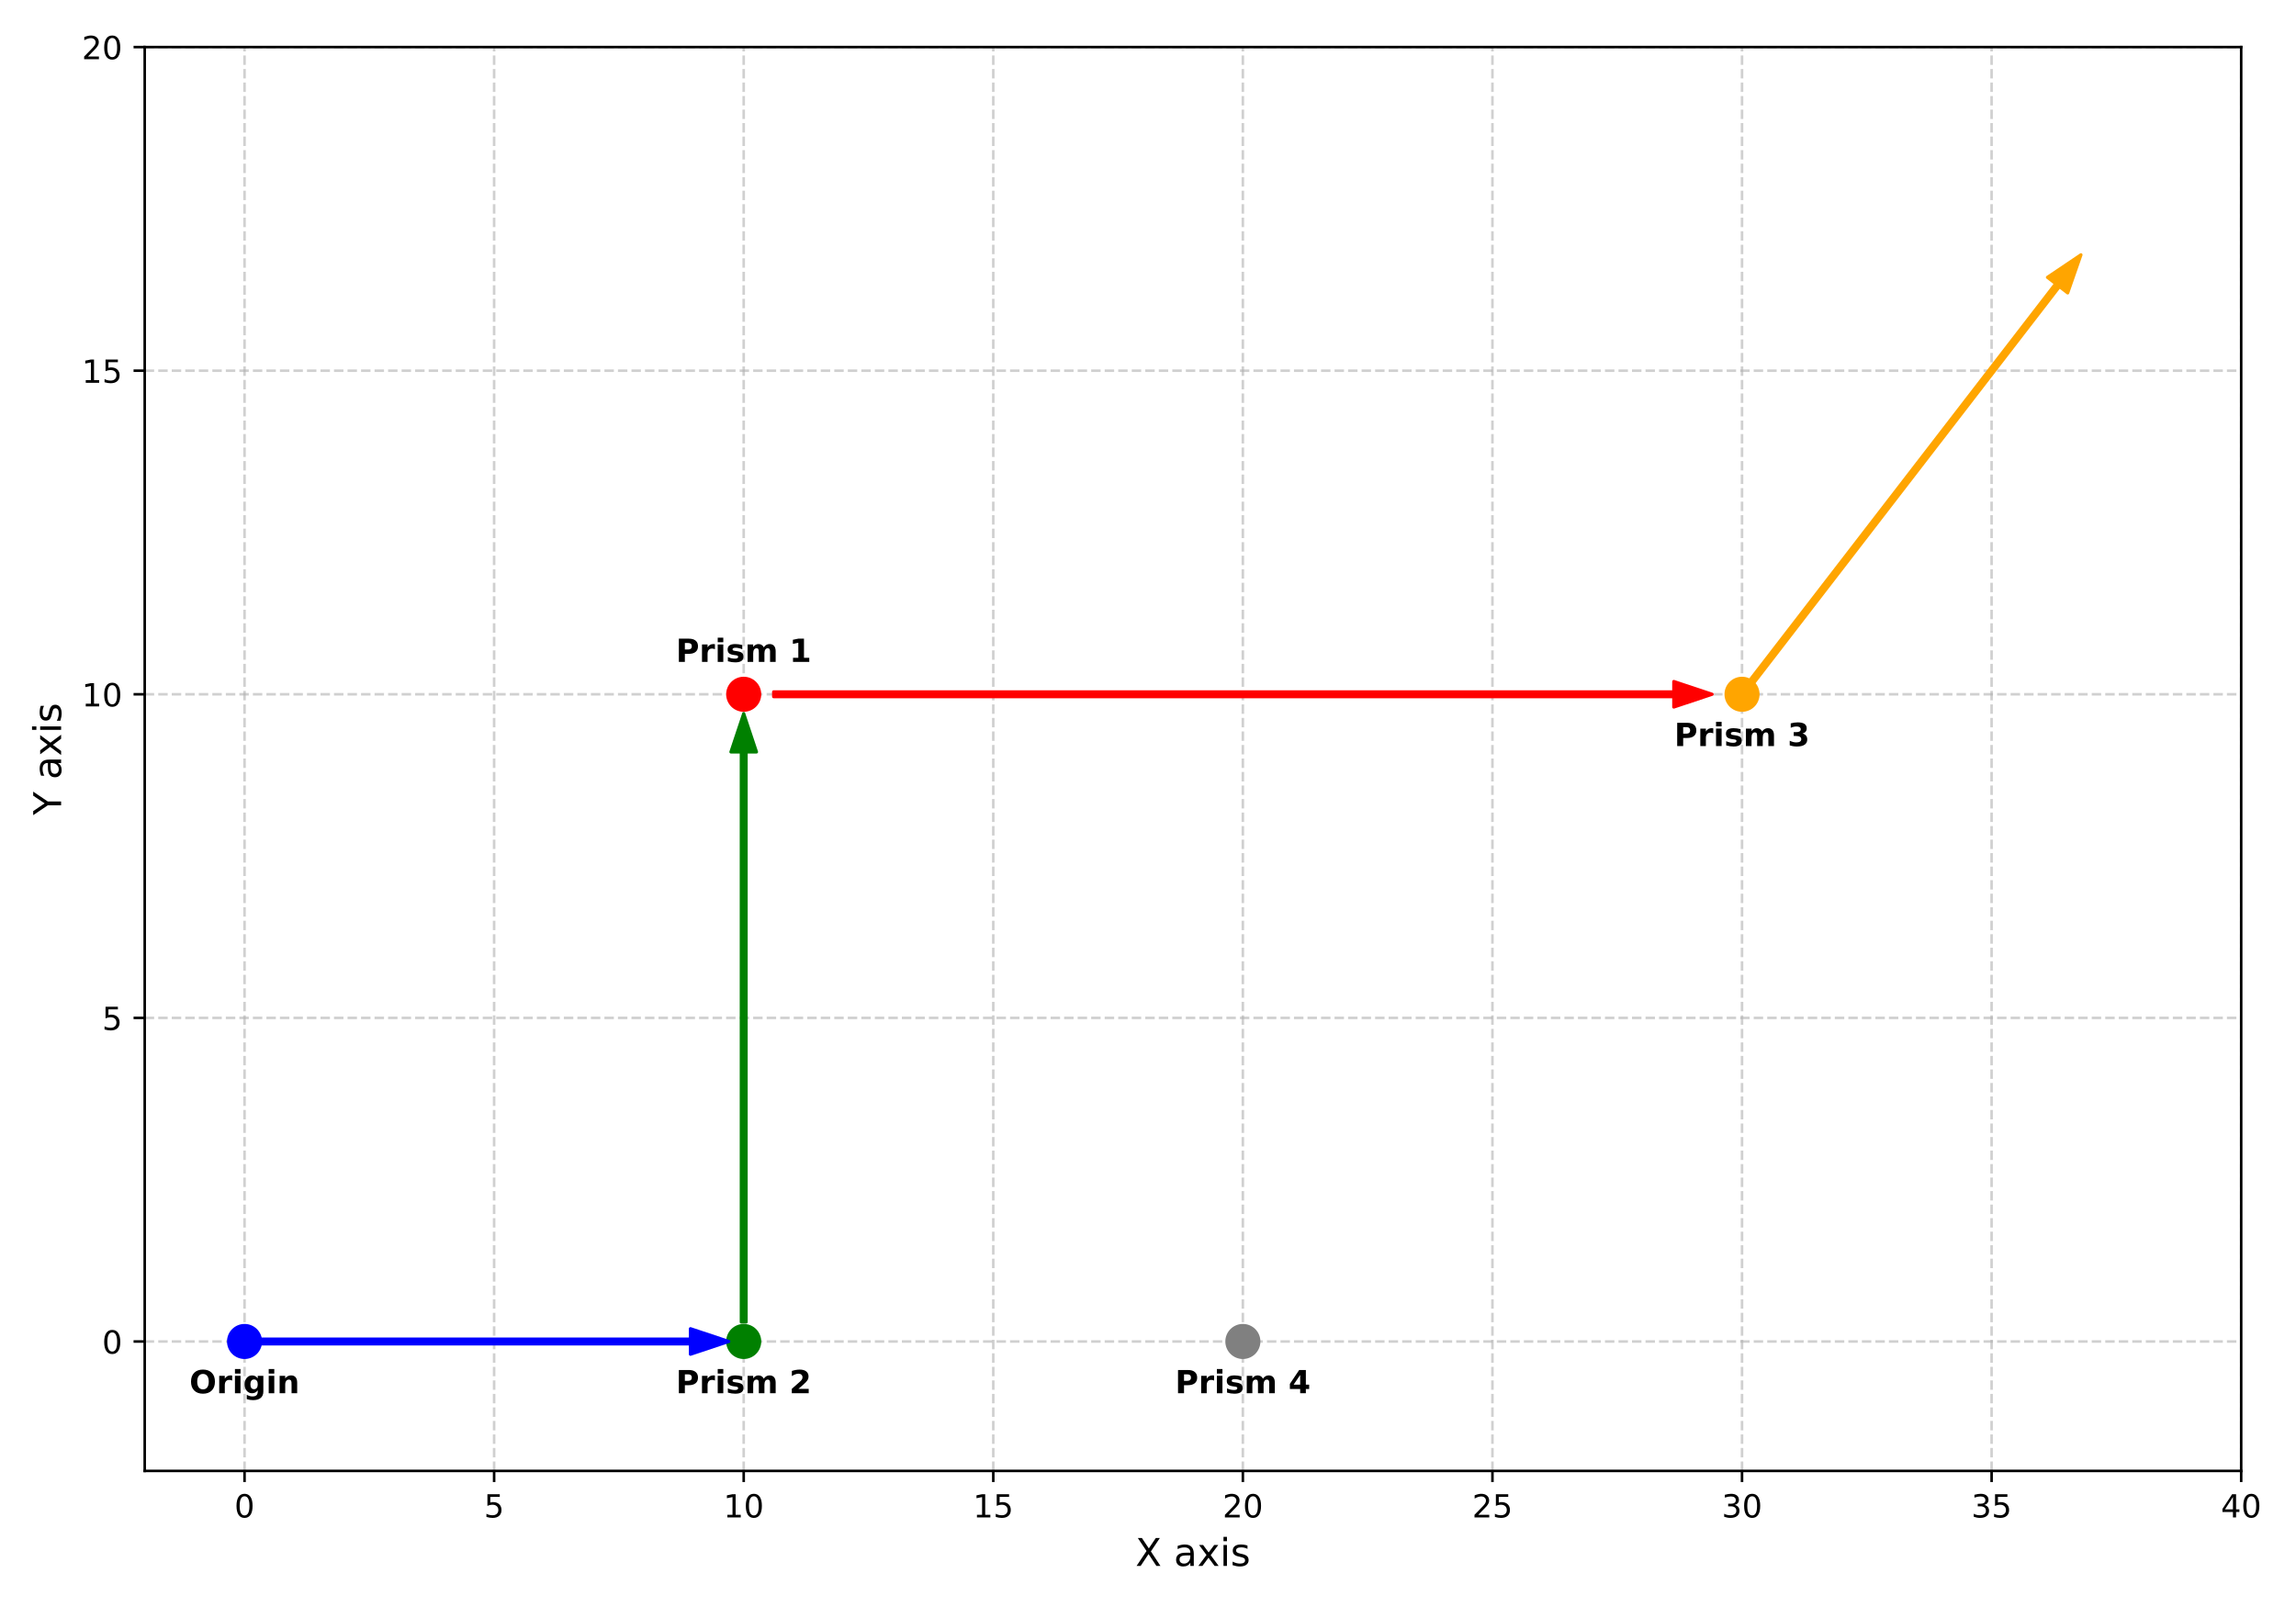
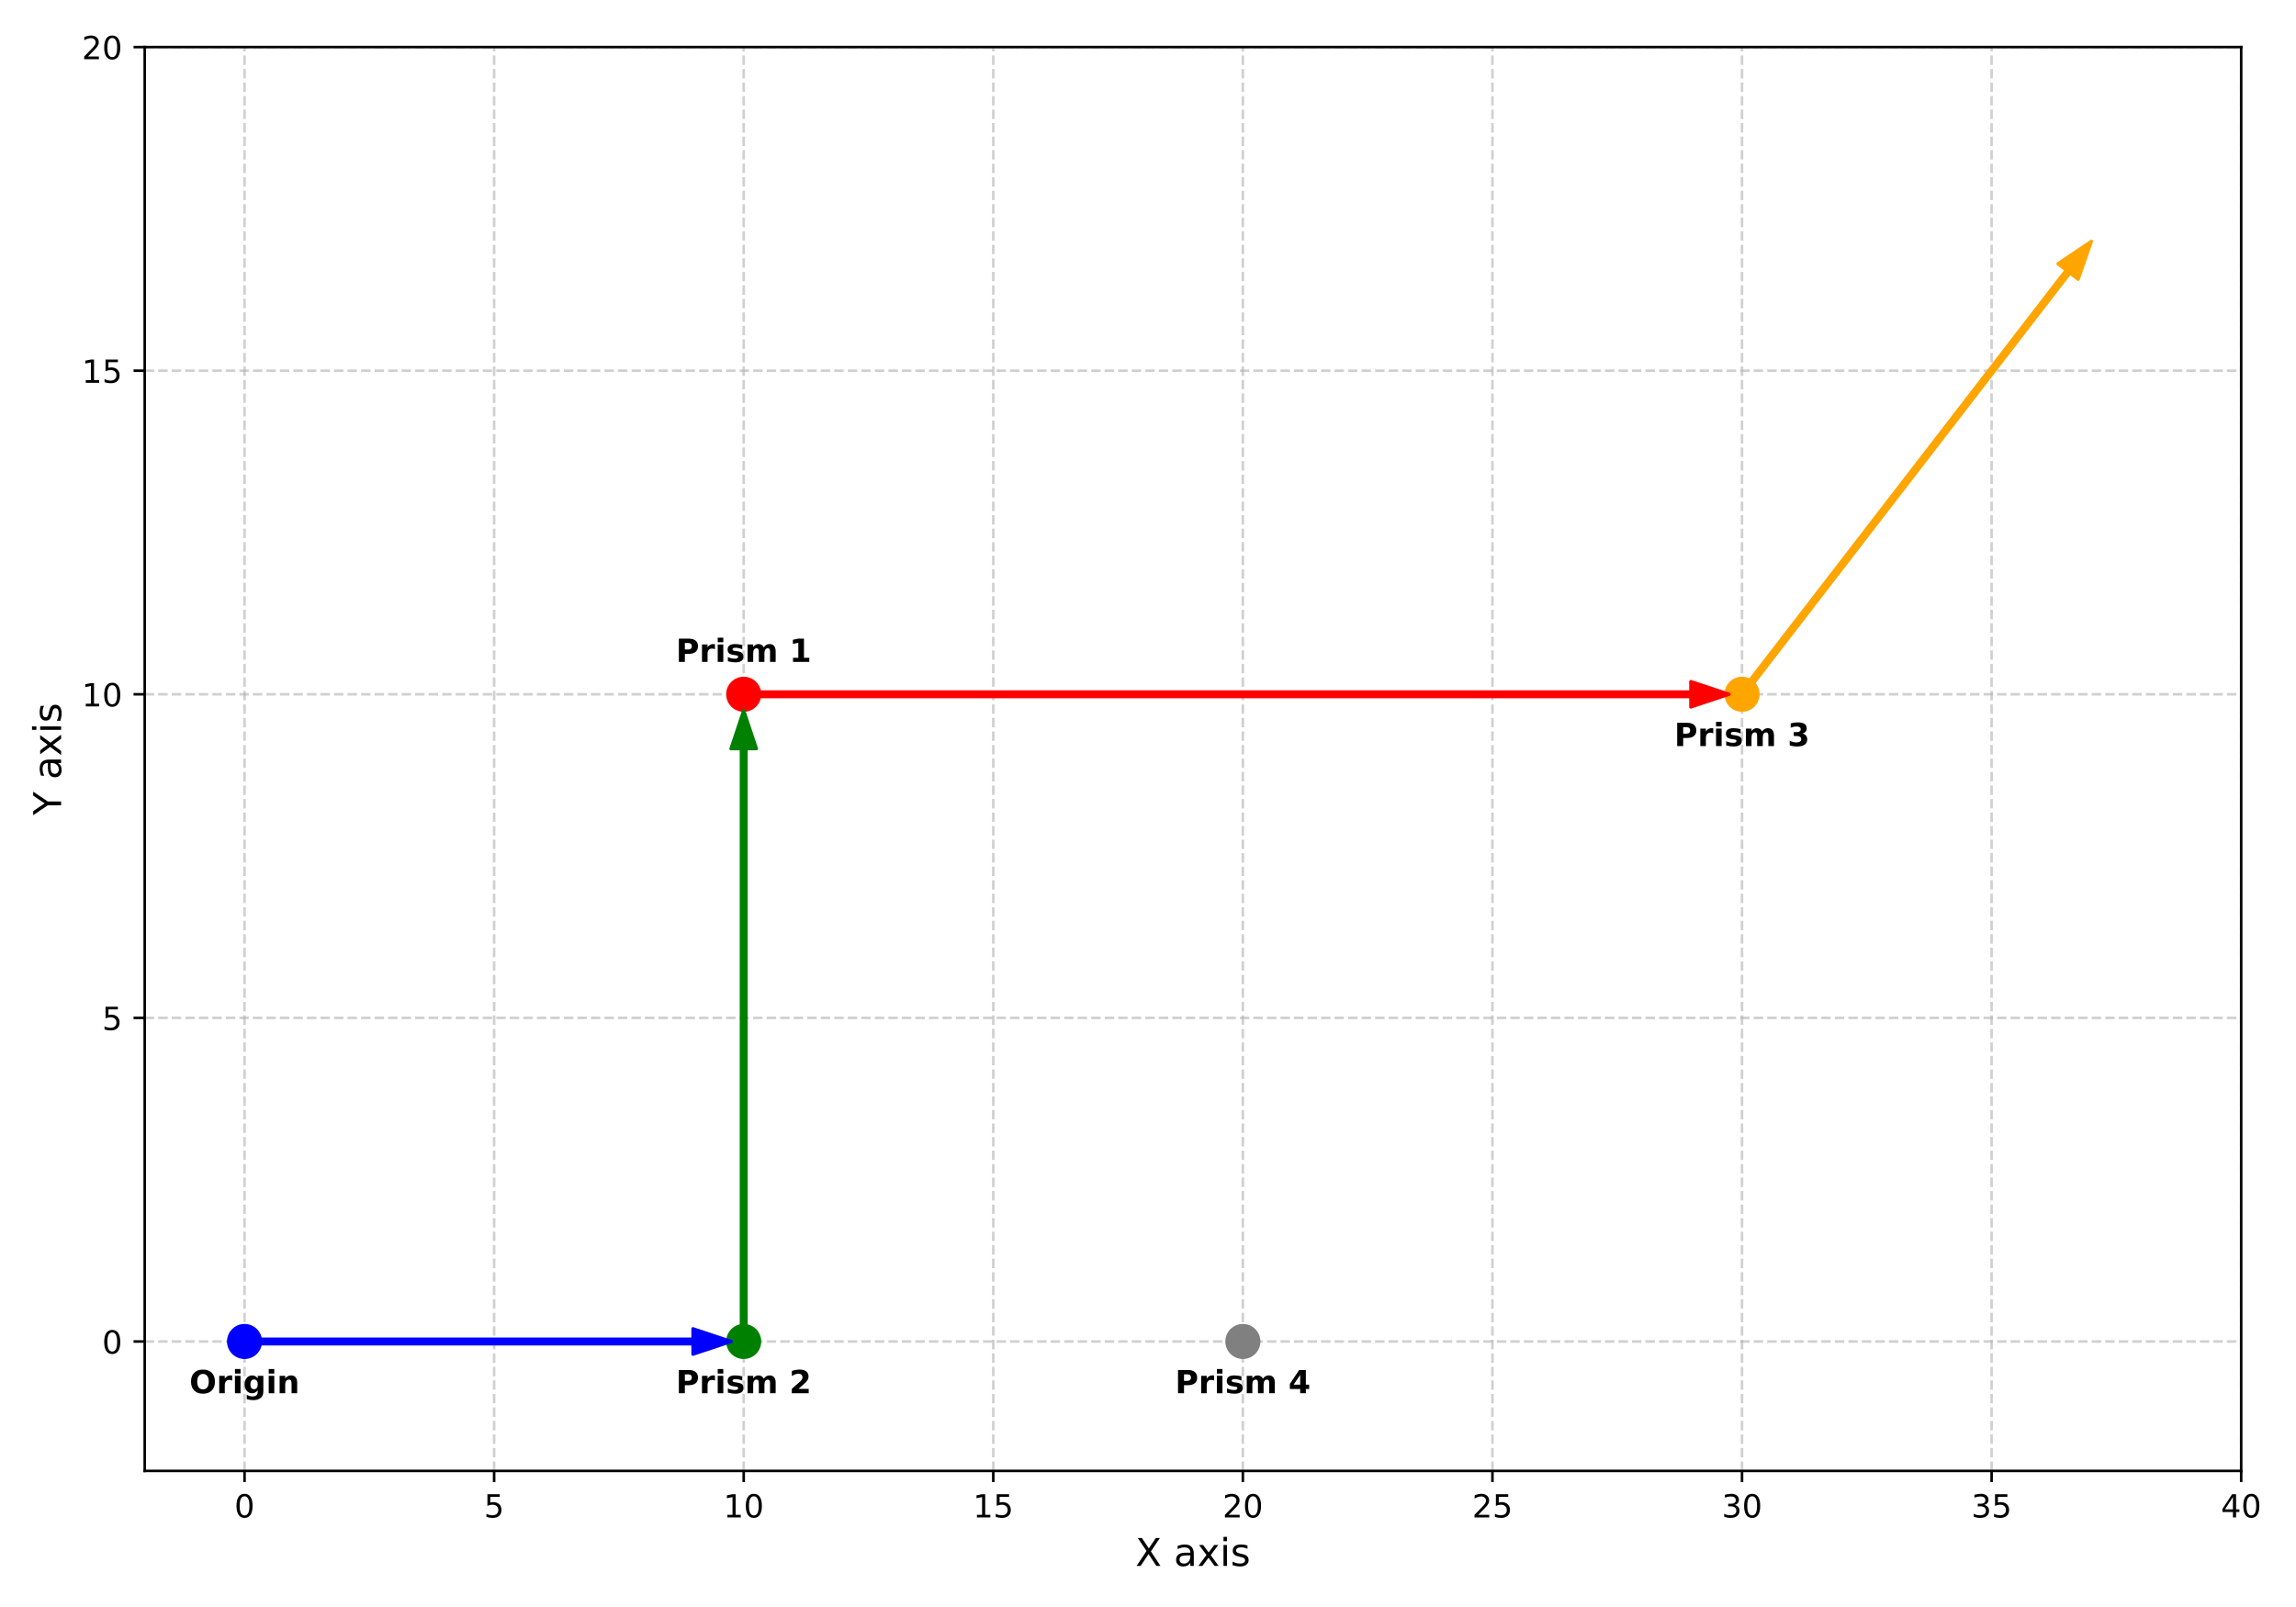
<svg xmlns="http://www.w3.org/2000/svg" xmlns:xlink="http://www.w3.org/1999/xlink" width="720pt" height="504pt" viewBox="0 0 720 504" version="1.1">
  <defs>
    <style type="text/css">*{stroke-linejoin: round; stroke-linecap: butt}</style>
  </defs>
  <g id="figure_1">
    <g id="patch_1">
      <path d="M 0 504  L 720 504  L 720 0  L 0 0  L 0 504  z " style="fill: none" />
    </g>
    <g id="axes_1">
      <g id="patch_2">
        <path d="M 45.38 461.32  L 702.81 461.32  L 702.81 14.76  L 45.38 14.76  L 45.38 461.32  z " style="fill: none" />
      </g>
      <g id="matplotlib.axis_1">
        <g id="xtick_1">
          <g id="line2d_1">
-             <path d="M 76.686 461.32  L 76.686 14.76  " clip-path="url(#p70e9c499ee)" style="fill: none; stroke-dasharray: 2.96,1.28; stroke-dashoffset: 0; stroke: #b0b0b0; stroke-opacity: 0.6; stroke-width: 0.8" />
+             <path d="M 76.686 461.32  L 76.686 14.76  " clip-path="url(#p3280a234b5)" style="fill: none; stroke-dasharray: 2.96,1.28; stroke-dashoffset: 0; stroke: #b0b0b0; stroke-opacity: 0.6; stroke-width: 0.8" />
          </g>
          <g id="line2d_2">
            <defs>
-               <path id="m51a0b696d7" d="M 0 0  L 0 3.5  " style="stroke: #000000; stroke-width: 0.8" />
+               <path id="m1c35ea93a7" d="M 0 0  L 0 3.5  " style="stroke: #000000; stroke-width: 0.8" />
            </defs>
            <g>
-               <use xlink:href="#m51a0b696d7" x="76.686" y="461.32" style="stroke: #000000; stroke-width: 0.8" />
+               <use xlink:href="#m1c35ea93a7" x="76.686" y="461.32" style="stroke: #000000; stroke-width: 0.8" />
            </g>
          </g>
          <g id="text_1">
            <g transform="translate(73.50494 475.9184) scale(0.1 -0.1)">
              <defs>
                <path id="DejaVuSans-30" d="M 2034 4250  Q 1547 4250 1301 3770  Q 1056 3291 1056 2328  Q 1056 1369 1301 889  Q 1547 409 2034 409  Q 2525 409 2770 889  Q 3016 1369 3016 2328  Q 3016 3291 2770 3770  Q 2525 4250 2034 4250  z M 2034 4750  Q 2819 4750 3233 4129  Q 3647 3509 3647 2328  Q 3647 1150 3233 529  Q 2819 -91 2034 -91  Q 1250 -91 836 529  Q 422 1150 422 2328  Q 422 3509 836 4129  Q 1250 4750 2034 4750  z " transform="scale(0.015625)" />
              </defs>
              <use xlink:href="#DejaVuSans-30" />
            </g>
          </g>
        </g>
        <g id="xtick_2">
          <g id="line2d_3">
-             <path d="M 154.952 461.32  L 154.952 14.76  " clip-path="url(#p70e9c499ee)" style="fill: none; stroke-dasharray: 2.96,1.28; stroke-dashoffset: 0; stroke: #b0b0b0; stroke-opacity: 0.6; stroke-width: 0.8" />
+             <path d="M 154.952 461.32  L 154.952 14.76  " clip-path="url(#p3280a234b5)" style="fill: none; stroke-dasharray: 2.96,1.28; stroke-dashoffset: 0; stroke: #b0b0b0; stroke-opacity: 0.6; stroke-width: 0.8" />
          </g>
          <g id="line2d_4">
            <g>
-               <use xlink:href="#m51a0b696d7" x="154.952" y="461.32" style="stroke: #000000; stroke-width: 0.8" />
+               <use xlink:href="#m1c35ea93a7" x="154.952" y="461.32" style="stroke: #000000; stroke-width: 0.8" />
            </g>
          </g>
          <g id="text_2">
            <g transform="translate(151.7704 475.9184) scale(0.1 -0.1)">
              <defs>
                <path id="DejaVuSans-35" d="M 691 4666  L 3169 4666  L 3169 4134  L 1269 4134  L 1269 2991  Q 1406 3038 1543 3061  Q 1681 3084 1819 3084  Q 2600 3084 3056 2656  Q 3513 2228 3513 1497  Q 3513 744 3044 326  Q 2575 -91 1722 -91  Q 1428 -91 1123 -41  Q 819 9 494 109  L 494 744  Q 775 591 1075 516  Q 1375 441 1709 441  Q 2250 441 2565 725  Q 2881 1009 2881 1497  Q 2881 1984 2565 2268  Q 2250 2553 1709 2553  Q 1456 2553 1204 2497  Q 953 2441 691 2322  L 691 4666  z " transform="scale(0.015625)" />
              </defs>
              <use xlink:href="#DejaVuSans-35" />
            </g>
          </g>
        </g>
        <g id="xtick_3">
          <g id="line2d_5">
-             <path d="M 233.217 461.32  L 233.217 14.76  " clip-path="url(#p70e9c499ee)" style="fill: none; stroke-dasharray: 2.96,1.28; stroke-dashoffset: 0; stroke: #b0b0b0; stroke-opacity: 0.6; stroke-width: 0.8" />
+             <path d="M 233.217 461.32  L 233.217 14.76  " clip-path="url(#p3280a234b5)" style="fill: none; stroke-dasharray: 2.96,1.28; stroke-dashoffset: 0; stroke: #b0b0b0; stroke-opacity: 0.6; stroke-width: 0.8" />
          </g>
          <g id="line2d_6">
            <g>
-               <use xlink:href="#m51a0b696d7" x="233.217" y="461.32" style="stroke: #000000; stroke-width: 0.8" />
+               <use xlink:href="#m1c35ea93a7" x="233.217" y="461.32" style="stroke: #000000; stroke-width: 0.8" />
            </g>
          </g>
          <g id="text_3">
            <g transform="translate(226.8546 475.9184) scale(0.1 -0.1)">
              <defs>
                <path id="DejaVuSans-31" d="M 794 531  L 1825 531  L 1825 4091  L 703 3866  L 703 4441  L 1819 4666  L 2450 4666  L 2450 531  L 3481 531  L 3481 0  L 794 0  L 794 531  z " transform="scale(0.015625)" />
              </defs>
              <use xlink:href="#DejaVuSans-31" />
              <use xlink:href="#DejaVuSans-30" transform="translate(63.62305 0)" />
            </g>
          </g>
        </g>
        <g id="xtick_4">
          <g id="line2d_7">
-             <path d="M 311.483 461.32  L 311.483 14.76  " clip-path="url(#p70e9c499ee)" style="fill: none; stroke-dasharray: 2.96,1.28; stroke-dashoffset: 0; stroke: #b0b0b0; stroke-opacity: 0.6; stroke-width: 0.8" />
+             <path d="M 311.483 461.32  L 311.483 14.76  " clip-path="url(#p3280a234b5)" style="fill: none; stroke-dasharray: 2.96,1.28; stroke-dashoffset: 0; stroke: #b0b0b0; stroke-opacity: 0.6; stroke-width: 0.8" />
          </g>
          <g id="line2d_8">
            <g>
-               <use xlink:href="#m51a0b696d7" x="311.483" y="461.32" style="stroke: #000000; stroke-width: 0.8" />
+               <use xlink:href="#m1c35ea93a7" x="311.483" y="461.32" style="stroke: #000000; stroke-width: 0.8" />
            </g>
          </g>
          <g id="text_4">
            <g transform="translate(305.1201 475.9184) scale(0.1 -0.1)">
              <use xlink:href="#DejaVuSans-31" />
              <use xlink:href="#DejaVuSans-35" transform="translate(63.62305 0)" />
            </g>
          </g>
        </g>
        <g id="xtick_5">
          <g id="line2d_9">
-             <path d="M 389.748 461.32  L 389.748 14.76  " clip-path="url(#p70e9c499ee)" style="fill: none; stroke-dasharray: 2.96,1.28; stroke-dashoffset: 0; stroke: #b0b0b0; stroke-opacity: 0.6; stroke-width: 0.8" />
+             <path d="M 389.748 461.32  L 389.748 14.76  " clip-path="url(#p3280a234b5)" style="fill: none; stroke-dasharray: 2.96,1.28; stroke-dashoffset: 0; stroke: #b0b0b0; stroke-opacity: 0.6; stroke-width: 0.8" />
          </g>
          <g id="line2d_10">
            <g>
-               <use xlink:href="#m51a0b696d7" x="389.748" y="461.32" style="stroke: #000000; stroke-width: 0.8" />
+               <use xlink:href="#m1c35ea93a7" x="389.748" y="461.32" style="stroke: #000000; stroke-width: 0.8" />
            </g>
          </g>
          <g id="text_5">
            <g transform="translate(383.3856 475.9184) scale(0.1 -0.1)">
              <defs>
                <path id="DejaVuSans-32" d="M 1228 531  L 3431 531  L 3431 0  L 469 0  L 469 531  Q 828 903 1448 1529  Q 2069 2156 2228 2338  Q 2531 2678 2651 2914  Q 2772 3150 2772 3378  Q 2772 3750 2511 3984  Q 2250 4219 1831 4219  Q 1534 4219 1204 4116  Q 875 4013 500 3803  L 500 4441  Q 881 4594 1212 4672  Q 1544 4750 1819 4750  Q 2544 4750 2975 4387  Q 3406 4025 3406 3419  Q 3406 3131 3298 2873  Q 3191 2616 2906 2266  Q 2828 2175 2409 1742  Q 1991 1309 1228 531  z " transform="scale(0.015625)" />
              </defs>
              <use xlink:href="#DejaVuSans-32" />
              <use xlink:href="#DejaVuSans-30" transform="translate(63.62305 0)" />
            </g>
          </g>
        </g>
        <g id="xtick_6">
          <g id="line2d_11">
-             <path d="M 468.014 461.32  L 468.014 14.76  " clip-path="url(#p70e9c499ee)" style="fill: none; stroke-dasharray: 2.96,1.28; stroke-dashoffset: 0; stroke: #b0b0b0; stroke-opacity: 0.6; stroke-width: 0.8" />
+             <path d="M 468.014 461.32  L 468.014 14.76  " clip-path="url(#p3280a234b5)" style="fill: none; stroke-dasharray: 2.96,1.28; stroke-dashoffset: 0; stroke: #b0b0b0; stroke-opacity: 0.6; stroke-width: 0.8" />
          </g>
          <g id="line2d_12">
            <g>
-               <use xlink:href="#m51a0b696d7" x="468.014" y="461.32" style="stroke: #000000; stroke-width: 0.8" />
+               <use xlink:href="#m1c35ea93a7" x="468.014" y="461.32" style="stroke: #000000; stroke-width: 0.8" />
            </g>
          </g>
          <g id="text_6">
            <g transform="translate(461.6511 475.9184) scale(0.1 -0.1)">
              <use xlink:href="#DejaVuSans-32" />
              <use xlink:href="#DejaVuSans-35" transform="translate(63.62305 0)" />
            </g>
          </g>
        </g>
        <g id="xtick_7">
          <g id="line2d_13">
-             <path d="M 546.279 461.32  L 546.279 14.76  " clip-path="url(#p70e9c499ee)" style="fill: none; stroke-dasharray: 2.96,1.28; stroke-dashoffset: 0; stroke: #b0b0b0; stroke-opacity: 0.6; stroke-width: 0.8" />
+             <path d="M 546.279 461.32  L 546.279 14.76  " clip-path="url(#p3280a234b5)" style="fill: none; stroke-dasharray: 2.96,1.28; stroke-dashoffset: 0; stroke: #b0b0b0; stroke-opacity: 0.6; stroke-width: 0.8" />
          </g>
          <g id="line2d_14">
            <g>
-               <use xlink:href="#m51a0b696d7" x="546.279" y="461.32" style="stroke: #000000; stroke-width: 0.8" />
+               <use xlink:href="#m1c35ea93a7" x="546.279" y="461.32" style="stroke: #000000; stroke-width: 0.8" />
            </g>
          </g>
          <g id="text_7">
            <g transform="translate(539.9165 475.9184) scale(0.1 -0.1)">
              <defs>
                <path id="DejaVuSans-33" d="M 2597 2516  Q 3050 2419 3304 2112  Q 3559 1806 3559 1356  Q 3559 666 3084 287  Q 2609 -91 1734 -91  Q 1441 -91 1130 -33  Q 819 25 488 141  L 488 750  Q 750 597 1062 519  Q 1375 441 1716 441  Q 2309 441 2620 675  Q 2931 909 2931 1356  Q 2931 1769 2642 2001  Q 2353 2234 1838 2234  L 1294 2234  L 1294 2753  L 1863 2753  Q 2328 2753 2575 2939  Q 2822 3125 2822 3475  Q 2822 3834 2567 4026  Q 2313 4219 1838 4219  Q 1578 4219 1281 4162  Q 984 4106 628 3988  L 628 4550  Q 988 4650 1302 4700  Q 1616 4750 1894 4750  Q 2613 4750 3031 4423  Q 3450 4097 3450 3541  Q 3450 3153 3228 2886  Q 3006 2619 2597 2516  z " transform="scale(0.015625)" />
              </defs>
              <use xlink:href="#DejaVuSans-33" />
              <use xlink:href="#DejaVuSans-30" transform="translate(63.62305 0)" />
            </g>
          </g>
        </g>
        <g id="xtick_8">
          <g id="line2d_15">
-             <path d="M 624.545 461.32  L 624.545 14.76  " clip-path="url(#p70e9c499ee)" style="fill: none; stroke-dasharray: 2.96,1.28; stroke-dashoffset: 0; stroke: #b0b0b0; stroke-opacity: 0.6; stroke-width: 0.8" />
+             <path d="M 624.545 461.32  L 624.545 14.76  " clip-path="url(#p3280a234b5)" style="fill: none; stroke-dasharray: 2.96,1.28; stroke-dashoffset: 0; stroke: #b0b0b0; stroke-opacity: 0.6; stroke-width: 0.8" />
          </g>
          <g id="line2d_16">
            <g>
-               <use xlink:href="#m51a0b696d7" x="624.545" y="461.32" style="stroke: #000000; stroke-width: 0.8" />
+               <use xlink:href="#m1c35ea93a7" x="624.545" y="461.32" style="stroke: #000000; stroke-width: 0.8" />
            </g>
          </g>
          <g id="text_8">
            <g transform="translate(618.182 475.9184) scale(0.1 -0.1)">
              <use xlink:href="#DejaVuSans-33" />
              <use xlink:href="#DejaVuSans-35" transform="translate(63.62305 0)" />
            </g>
          </g>
        </g>
        <g id="xtick_9">
          <g id="line2d_17">
-             <path d="M 702.81 461.32  L 702.81 14.76  " clip-path="url(#p70e9c499ee)" style="fill: none; stroke-dasharray: 2.96,1.28; stroke-dashoffset: 0; stroke: #b0b0b0; stroke-opacity: 0.6; stroke-width: 0.8" />
+             <path d="M 702.81 461.32  L 702.81 14.76  " clip-path="url(#p3280a234b5)" style="fill: none; stroke-dasharray: 2.96,1.28; stroke-dashoffset: 0; stroke: #b0b0b0; stroke-opacity: 0.6; stroke-width: 0.8" />
          </g>
          <g id="line2d_18">
            <g>
-               <use xlink:href="#m51a0b696d7" x="702.81" y="461.32" style="stroke: #000000; stroke-width: 0.8" />
+               <use xlink:href="#m1c35ea93a7" x="702.81" y="461.32" style="stroke: #000000; stroke-width: 0.8" />
            </g>
          </g>
          <g id="text_9">
            <g transform="translate(696.4475 475.9184) scale(0.1 -0.1)">
              <defs>
                <path id="DejaVuSans-34" d="M 2419 4116  L 825 1625  L 2419 1625  L 2419 4116  z M 2253 4666  L 3047 4666  L 3047 1625  L 3713 1625  L 3713 1100  L 3047 1100  L 3047 0  L 2419 0  L 2419 1100  L 313 1100  L 313 1709  L 2253 4666  z " transform="scale(0.015625)" />
              </defs>
              <use xlink:href="#DejaVuSans-34" />
              <use xlink:href="#DejaVuSans-30" transform="translate(63.62305 0)" />
            </g>
          </g>
        </g>
        <g id="text_10">
          <g transform="translate(356.0575 491.1162) scale(0.12 -0.12)">
            <defs>
              <path id="DejaVuSans-58" d="M 403 4666  L 1081 4666  L 2241 2931  L 3406 4666  L 4084 4666  L 2584 2425  L 4184 0  L 3506 0  L 2194 1984  L 872 0  L 191 0  L 1856 2491  L 403 4666  z " transform="scale(0.015625)" />
              <path id="DejaVuSans-20" transform="scale(0.015625)" />
              <path id="DejaVuSans-61" d="M 2194 1759  Q 1497 1759 1228 1600  Q 959 1441 959 1056  Q 959 750 1161 570  Q 1363 391 1709 391  Q 2188 391 2477 730  Q 2766 1069 2766 1631  L 2766 1759  L 2194 1759  z M 3341 1997  L 3341 0  L 2766 0  L 2766 531  Q 2569 213 2275 61  Q 1981 -91 1556 -91  Q 1019 -91 701 211  Q 384 513 384 1019  Q 384 1609 779 1909  Q 1175 2209 1959 2209  L 2766 2209  L 2766 2266  Q 2766 2663 2505 2880  Q 2244 3097 1772 3097  Q 1472 3097 1187 3025  Q 903 2953 641 2809  L 641 3341  Q 956 3463 1253 3523  Q 1550 3584 1831 3584  Q 2591 3584 2966 3190  Q 3341 2797 3341 1997  z " transform="scale(0.015625)" />
              <path id="DejaVuSans-78" d="M 3513 3500  L 2247 1797  L 3578 0  L 2900 0  L 1881 1375  L 863 0  L 184 0  L 1544 1831  L 300 3500  L 978 3500  L 1906 2253  L 2834 3500  L 3513 3500  z " transform="scale(0.015625)" />
              <path id="DejaVuSans-69" d="M 603 3500  L 1178 3500  L 1178 0  L 603 0  L 603 3500  z M 603 4863  L 1178 4863  L 1178 4134  L 603 4134  L 603 4863  z " transform="scale(0.015625)" />
              <path id="DejaVuSans-73" d="M 2834 3397  L 2834 2853  Q 2591 2978 2328 3040  Q 2066 3103 1784 3103  Q 1356 3103 1142 2972  Q 928 2841 928 2578  Q 928 2378 1081 2264  Q 1234 2150 1697 2047  L 1894 2003  Q 2506 1872 2764 1633  Q 3022 1394 3022 966  Q 3022 478 2636 193  Q 2250 -91 1575 -91  Q 1294 -91 989 -36  Q 684 19 347 128  L 347 722  Q 666 556 975 473  Q 1284 391 1588 391  Q 1994 391 2212 530  Q 2431 669 2431 922  Q 2431 1156 2273 1281  Q 2116 1406 1581 1522  L 1381 1569  Q 847 1681 609 1914  Q 372 2147 372 2553  Q 372 3047 722 3315  Q 1072 3584 1716 3584  Q 2034 3584 2315 3537  Q 2597 3491 2834 3397  z " transform="scale(0.015625)" />
            </defs>
            <use xlink:href="#DejaVuSans-58" />
            <use xlink:href="#DejaVuSans-20" transform="translate(68.50586 0)" />
            <use xlink:href="#DejaVuSans-61" transform="translate(100.293 0)" />
            <use xlink:href="#DejaVuSans-78" transform="translate(161.5723 0)" />
            <use xlink:href="#DejaVuSans-69" transform="translate(220.752 0)" />
            <use xlink:href="#DejaVuSans-73" transform="translate(248.5352 0)" />
          </g>
        </g>
      </g>
      <g id="matplotlib.axis_2">
        <g id="ytick_1">
          <g id="line2d_19">
-             <path d="M 45.38 420.724  L 702.81 420.724  " clip-path="url(#p70e9c499ee)" style="fill: none; stroke-dasharray: 2.96,1.28; stroke-dashoffset: 0; stroke: #b0b0b0; stroke-opacity: 0.6; stroke-width: 0.8" />
+             <path d="M 45.38 420.724  L 702.81 420.724  " clip-path="url(#p3280a234b5)" style="fill: none; stroke-dasharray: 2.96,1.28; stroke-dashoffset: 0; stroke: #b0b0b0; stroke-opacity: 0.6; stroke-width: 0.8" />
          </g>
          <g id="line2d_20">
            <defs>
-               <path id="md2ee9c4d95" d="M 0 0  L -3.5 0  " style="stroke: #000000; stroke-width: 0.8" />
+               <path id="m619eafc200" d="M 0 0  L -3.5 0  " style="stroke: #000000; stroke-width: 0.8" />
            </defs>
            <g>
-               <use xlink:href="#md2ee9c4d95" x="45.38" y="420.724" style="stroke: #000000; stroke-width: 0.8" />
+               <use xlink:href="#m619eafc200" x="45.38" y="420.724" style="stroke: #000000; stroke-width: 0.8" />
            </g>
          </g>
          <g id="text_11">
            <g transform="translate(32.0175 424.5229) scale(0.1 -0.1)">
              <use xlink:href="#DejaVuSans-30" />
            </g>
          </g>
        </g>
        <g id="ytick_2">
          <g id="line2d_21">
-             <path d="M 45.38 319.233  L 702.81 319.233  " clip-path="url(#p70e9c499ee)" style="fill: none; stroke-dasharray: 2.96,1.28; stroke-dashoffset: 0; stroke: #b0b0b0; stroke-opacity: 0.6; stroke-width: 0.8" />
+             <path d="M 45.38 319.233  L 702.81 319.233  " clip-path="url(#p3280a234b5)" style="fill: none; stroke-dasharray: 2.96,1.28; stroke-dashoffset: 0; stroke: #b0b0b0; stroke-opacity: 0.6; stroke-width: 0.8" />
          </g>
          <g id="line2d_22">
            <g>
-               <use xlink:href="#md2ee9c4d95" x="45.38" y="319.233" style="stroke: #000000; stroke-width: 0.8" />
+               <use xlink:href="#m619eafc200" x="45.38" y="319.233" style="stroke: #000000; stroke-width: 0.8" />
            </g>
          </g>
          <g id="text_12">
            <g transform="translate(32.0175 323.0319) scale(0.1 -0.1)">
              <use xlink:href="#DejaVuSans-35" />
            </g>
          </g>
        </g>
        <g id="ytick_3">
          <g id="line2d_23">
-             <path d="M 45.38 217.742  L 702.81 217.742  " clip-path="url(#p70e9c499ee)" style="fill: none; stroke-dasharray: 2.96,1.28; stroke-dashoffset: 0; stroke: #b0b0b0; stroke-opacity: 0.6; stroke-width: 0.8" />
+             <path d="M 45.38 217.742  L 702.81 217.742  " clip-path="url(#p3280a234b5)" style="fill: none; stroke-dasharray: 2.96,1.28; stroke-dashoffset: 0; stroke: #b0b0b0; stroke-opacity: 0.6; stroke-width: 0.8" />
          </g>
          <g id="line2d_24">
            <g>
-               <use xlink:href="#md2ee9c4d95" x="45.38" y="217.742" style="stroke: #000000; stroke-width: 0.8" />
+               <use xlink:href="#m619eafc200" x="45.38" y="217.742" style="stroke: #000000; stroke-width: 0.8" />
            </g>
          </g>
          <g id="text_13">
            <g transform="translate(25.655 221.541) scale(0.1 -0.1)">
              <use xlink:href="#DejaVuSans-31" />
              <use xlink:href="#DejaVuSans-30" transform="translate(63.62305 0)" />
            </g>
          </g>
        </g>
        <g id="ytick_4">
          <g id="line2d_25">
-             <path d="M 45.38 116.251  L 702.81 116.251  " clip-path="url(#p70e9c499ee)" style="fill: none; stroke-dasharray: 2.96,1.28; stroke-dashoffset: 0; stroke: #b0b0b0; stroke-opacity: 0.6; stroke-width: 0.8" />
+             <path d="M 45.38 116.251  L 702.81 116.251  " clip-path="url(#p3280a234b5)" style="fill: none; stroke-dasharray: 2.96,1.28; stroke-dashoffset: 0; stroke: #b0b0b0; stroke-opacity: 0.6; stroke-width: 0.8" />
          </g>
          <g id="line2d_26">
            <g>
-               <use xlink:href="#md2ee9c4d95" x="45.38" y="116.251" style="stroke: #000000; stroke-width: 0.8" />
+               <use xlink:href="#m619eafc200" x="45.38" y="116.251" style="stroke: #000000; stroke-width: 0.8" />
            </g>
          </g>
          <g id="text_14">
            <g transform="translate(25.655 120.0501) scale(0.1 -0.1)">
              <use xlink:href="#DejaVuSans-31" />
              <use xlink:href="#DejaVuSans-35" transform="translate(63.62305 0)" />
            </g>
          </g>
        </g>
        <g id="ytick_5">
          <g id="line2d_27">
-             <path d="M 45.38 14.76  L 702.81 14.76  " clip-path="url(#p70e9c499ee)" style="fill: none; stroke-dasharray: 2.96,1.28; stroke-dashoffset: 0; stroke: #b0b0b0; stroke-opacity: 0.6; stroke-width: 0.8" />
+             <path d="M 45.38 14.76  L 702.81 14.76  " clip-path="url(#p3280a234b5)" style="fill: none; stroke-dasharray: 2.96,1.28; stroke-dashoffset: 0; stroke: #b0b0b0; stroke-opacity: 0.6; stroke-width: 0.8" />
          </g>
          <g id="line2d_28">
            <g>
-               <use xlink:href="#md2ee9c4d95" x="45.38" y="14.76" style="stroke: #000000; stroke-width: 0.8" />
+               <use xlink:href="#m619eafc200" x="45.38" y="14.76" style="stroke: #000000; stroke-width: 0.8" />
            </g>
          </g>
          <g id="text_15">
            <g transform="translate(25.655 18.55922) scale(0.1 -0.1)">
              <use xlink:href="#DejaVuSans-32" />
              <use xlink:href="#DejaVuSans-30" transform="translate(63.62305 0)" />
            </g>
          </g>
        </g>
        <g id="text_16">
          <g transform="translate(19.15938 255.6322) rotate(-90) scale(0.12 -0.12)">
            <defs>
              <path id="DejaVuSans-59" d="M -13 4666  L 666 4666  L 1959 2747  L 3244 4666  L 3922 4666  L 2272 2222  L 2272 0  L 1638 0  L 1638 2222  L -13 4666  z " transform="scale(0.015625)" />
            </defs>
            <use xlink:href="#DejaVuSans-59" />
            <use xlink:href="#DejaVuSans-20" transform="translate(61.08398 0)" />
            <use xlink:href="#DejaVuSans-61" transform="translate(92.87109 0)" />
            <use xlink:href="#DejaVuSans-78" transform="translate(154.1504 0)" />
            <use xlink:href="#DejaVuSans-69" transform="translate(213.3301 0)" />
            <use xlink:href="#DejaVuSans-73" transform="translate(241.1133 0)" />
          </g>
        </g>
      </g>
      <g id="line2d_29">
        <defs>
-           <path id="m9649e705e7" d="M 0 5  C 1.326 5 2.598 4.473 3.536 3.536  C 4.473 2.598 5 1.326 5 0  C 5 -1.326 4.473 -2.598 3.536 -3.536  C 2.598 -4.473 1.326 -5 0 -5  C -1.326 -5 -2.598 -4.473 -3.536 -3.536  C -4.473 -2.598 -5 -1.326 -5 0  C -5 1.326 -4.473 2.598 -3.536 3.536  C -2.598 4.473 -1.326 5 0 5  z " style="stroke: #0000ff" />
+           <path id="m7819a5831e" d="M 0 5  C 1.326 5 2.598 4.473 3.536 3.536  C 4.473 2.598 5 1.326 5 0  C 5 -1.326 4.473 -2.598 3.536 -3.536  C 2.598 -4.473 1.326 -5 0 -5  C -1.326 -5 -2.598 -4.473 -3.536 -3.536  C -4.473 -2.598 -5 -1.326 -5 0  C -5 1.326 -4.473 2.598 -3.536 3.536  C -2.598 4.473 -1.326 5 0 5  z " style="stroke: #0000ff" />
        </defs>
-         <g clip-path="url(#p70e9c499ee)">
-           <use xlink:href="#m9649e705e7" x="76.686" y="420.724" style="fill: #0000ff; stroke: #0000ff" />
+         <g clip-path="url(#p3280a234b5)">
+           <use xlink:href="#m7819a5831e" x="76.686" y="420.724" style="fill: #0000ff; stroke: #0000ff" />
        </g>
      </g>
      <g id="line2d_30">
        <defs>
-           <path id="mb21bf46308" d="M 0 5  C 1.326 5 2.598 4.473 3.536 3.536  C 4.473 2.598 5 1.326 5 0  C 5 -1.326 4.473 -2.598 3.536 -3.536  C 2.598 -4.473 1.326 -5 0 -5  C -1.326 -5 -2.598 -4.473 -3.536 -3.536  C -4.473 -2.598 -5 -1.326 -5 0  C -5 1.326 -4.473 2.598 -3.536 3.536  C -2.598 4.473 -1.326 5 0 5  z " style="stroke: #ff0000" />
+           <path id="m9a4eb310d0" d="M 0 5  C 1.326 5 2.598 4.473 3.536 3.536  C 4.473 2.598 5 1.326 5 0  C 5 -1.326 4.473 -2.598 3.536 -3.536  C 2.598 -4.473 1.326 -5 0 -5  C -1.326 -5 -2.598 -4.473 -3.536 -3.536  C -4.473 -2.598 -5 -1.326 -5 0  C -5 1.326 -4.473 2.598 -3.536 3.536  C -2.598 4.473 -1.326 5 0 5  z " style="stroke: #ff0000" />
        </defs>
-         <g clip-path="url(#p70e9c499ee)">
-           <use xlink:href="#mb21bf46308" x="233.217" y="217.742" style="fill: #ff0000; stroke: #ff0000" />
+         <g clip-path="url(#p3280a234b5)">
+           <use xlink:href="#m9a4eb310d0" x="233.217" y="217.742" style="fill: #ff0000; stroke: #ff0000" />
        </g>
      </g>
      <g id="line2d_31">
        <defs>
-           <path id="m0ae8e41e5c" d="M 0 5  C 1.326 5 2.598 4.473 3.536 3.536  C 4.473 2.598 5 1.326 5 0  C 5 -1.326 4.473 -2.598 3.536 -3.536  C 2.598 -4.473 1.326 -5 0 -5  C -1.326 -5 -2.598 -4.473 -3.536 -3.536  C -4.473 -2.598 -5 -1.326 -5 0  C -5 1.326 -4.473 2.598 -3.536 3.536  C -2.598 4.473 -1.326 5 0 5  z " style="stroke: #008000" />
+           <path id="m2214f7833d" d="M 0 5  C 1.326 5 2.598 4.473 3.536 3.536  C 4.473 2.598 5 1.326 5 0  C 5 -1.326 4.473 -2.598 3.536 -3.536  C 2.598 -4.473 1.326 -5 0 -5  C -1.326 -5 -2.598 -4.473 -3.536 -3.536  C -4.473 -2.598 -5 -1.326 -5 0  C -5 1.326 -4.473 2.598 -3.536 3.536  C -2.598 4.473 -1.326 5 0 5  z " style="stroke: #008000" />
        </defs>
-         <g clip-path="url(#p70e9c499ee)">
-           <use xlink:href="#m0ae8e41e5c" x="233.217" y="420.724" style="fill: #008000; stroke: #008000" />
+         <g clip-path="url(#p3280a234b5)">
+           <use xlink:href="#m2214f7833d" x="233.217" y="420.724" style="fill: #008000; stroke: #008000" />
        </g>
      </g>
      <g id="line2d_32">
        <defs>
-           <path id="m73ee0d7273" d="M 0 5  C 1.326 5 2.598 4.473 3.536 3.536  C 4.473 2.598 5 1.326 5 0  C 5 -1.326 4.473 -2.598 3.536 -3.536  C 2.598 -4.473 1.326 -5 0 -5  C -1.326 -5 -2.598 -4.473 -3.536 -3.536  C -4.473 -2.598 -5 -1.326 -5 0  C -5 1.326 -4.473 2.598 -3.536 3.536  C -2.598 4.473 -1.326 5 0 5  z " style="stroke: #ffa500" />
+           <path id="m775d1c75ab" d="M 0 5  C 1.326 5 2.598 4.473 3.536 3.536  C 4.473 2.598 5 1.326 5 0  C 5 -1.326 4.473 -2.598 3.536 -3.536  C 2.598 -4.473 1.326 -5 0 -5  C -1.326 -5 -2.598 -4.473 -3.536 -3.536  C -4.473 -2.598 -5 -1.326 -5 0  C -5 1.326 -4.473 2.598 -3.536 3.536  C -2.598 4.473 -1.326 5 0 5  z " style="stroke: #ffa500" />
        </defs>
-         <g clip-path="url(#p70e9c499ee)">
-           <use xlink:href="#m73ee0d7273" x="546.279" y="217.742" style="fill: #ffa500; stroke: #ffa500" />
+         <g clip-path="url(#p3280a234b5)">
+           <use xlink:href="#m775d1c75ab" x="546.279" y="217.742" style="fill: #ffa500; stroke: #ffa500" />
        </g>
      </g>
      <g id="line2d_33">
        <defs>
-           <path id="m10a06011db" d="M 0 5  C 1.326 5 2.598 4.473 3.536 3.536  C 4.473 2.598 5 1.326 5 0  C 5 -1.326 4.473 -2.598 3.536 -3.536  C 2.598 -4.473 1.326 -5 0 -5  C -1.326 -5 -2.598 -4.473 -3.536 -3.536  C -4.473 -2.598 -5 -1.326 -5 0  C -5 1.326 -4.473 2.598 -3.536 3.536  C -2.598 4.473 -1.326 5 0 5  z " style="stroke: #808080" />
+           <path id="m776b409772" d="M 0 5  C 1.326 5 2.598 4.473 3.536 3.536  C 4.473 2.598 5 1.326 5 0  C 5 -1.326 4.473 -2.598 3.536 -3.536  C 2.598 -4.473 1.326 -5 0 -5  C -1.326 -5 -2.598 -4.473 -3.536 -3.536  C -4.473 -2.598 -5 -1.326 -5 0  C -5 1.326 -4.473 2.598 -3.536 3.536  C -2.598 4.473 -1.326 5 0 5  z " style="stroke: #808080" />
        </defs>
-         <g clip-path="url(#p70e9c499ee)">
-           <use xlink:href="#m10a06011db" x="389.748" y="420.724" style="fill: #808080; stroke: #808080" />
+         <g clip-path="url(#p3280a234b5)">
+           <use xlink:href="#m776b409772" x="389.748" y="420.724" style="fill: #808080; stroke: #808080" />
        </g>
      </g>
      <g id="patch_3">
        <path d="M 45.38 461.32  L 45.38 14.76  " style="fill: none; stroke: #000000; stroke-width: 0.8; stroke-linejoin: miter; stroke-linecap: square" />
      </g>
      <g id="patch_4">
        <path d="M 702.81 461.32  L 702.81 14.76  " style="fill: none; stroke: #000000; stroke-width: 0.8; stroke-linejoin: miter; stroke-linecap: square" />
      </g>
      <g id="patch_5">
        <path d="M 45.38 461.32  L 702.81 461.32  " style="fill: none; stroke: #000000; stroke-width: 0.8; stroke-linejoin: miter; stroke-linecap: square" />
      </g>
      <g id="patch_6">
        <path d="M 45.38 14.76  L 702.81 14.76  " style="fill: none; stroke: #000000; stroke-width: 0.8; stroke-linejoin: miter; stroke-linecap: square" />
      </g>
      <g id="patch_7">
-         <path d="M 81.382 419.974  Q 148.951 419.974 216.52 419.974  L 216.52 416.724  Q 222.522 418.724 228.523 420.724  Q 222.522 422.724 216.52 424.724  L 216.52 421.474  Q 148.951 421.474 81.382 421.474  L 81.382 419.974  z " style="fill: #0000ff; stroke: #0000ff; stroke-linecap: round" />
+         <path d="M 80.599 419.974  Q 148.948 419.974 217.297 419.974  L 217.297 416.724  Q 223.299 418.724 229.3 420.724  Q 223.299 422.724 217.297 424.724  L 217.297 421.474  Q 148.948 421.474 80.599 421.474  L 80.599 419.974  z " style="fill: #0000ff; stroke: #0000ff; stroke-linecap: round" />
      </g>
      <g id="patch_8">
-         <path d="M 232.467 414.631  Q 232.467 325.23 232.467 235.829  L 229.217 235.829  Q 231.217 229.83 233.217 223.832  Q 235.217 229.83 237.217 235.829  L 233.967 235.829  Q 233.967 325.23 233.967 414.631  L 232.467 414.631  z " style="fill: #008000; stroke: #008000; stroke-linecap: round" />
+         <path d="M 232.467 415.647  Q 232.467 325.234 232.467 234.82  L 229.217 234.82  Q 231.217 228.819 233.217 222.818  Q 235.217 228.819 237.217 234.82  L 233.967 234.82  Q 233.967 325.234 233.967 415.647  L 232.467 415.647  z " style="fill: #008000; stroke: #008000; stroke-linecap: round" />
      </g>
      <g id="patch_9">
-         <path d="M 242.613 216.992  Q 383.749 216.992 524.884 216.992  L 524.884 213.742  Q 530.886 215.742 536.887 217.742  Q 530.886 219.742 524.884 221.742  L 524.884 218.492  Q 383.749 218.492 242.613 218.492  L 242.613 216.992  z " style="fill: #ff0000; stroke: #ff0000; stroke-linecap: round" />
+         <path d="M 237.282 216.992  Q 383.746 216.992 530.21 216.992  L 530.21 213.742  Q 536.21 215.742 542.21 217.742  Q 536.21 219.742 530.21 221.742  L 530.21 218.492  Q 383.746 218.492 237.282 218.492  L 237.282 216.992  z " style="fill: #ff0000; stroke: #ff0000; stroke-linecap: round" />
      </g>
      <g id="patch_10">
-         <path d="M 548.974 213.019  Q 596.808 150.991 644.641 88.962  L 642.068 86.978  Q 647.315 83.448 652.563 79.917  Q 650.483 85.89 648.403 91.863  L 645.829 89.878  Q 597.995 151.907 550.162 213.935  L 548.974 213.019  z " style="fill: #ffa500; stroke: #ffa500; stroke-linecap: round" />
+         <path d="M 545.685 217.284  Q 596.807 150.992 647.929 84.699  L 645.355 82.715  Q 650.603 79.185 655.851 75.655  Q 653.77 81.627 651.69 87.6  L 649.117 85.615  Q 597.995 151.908 546.873 218.2  L 545.685 217.284  z " style="fill: #ffa500; stroke: #ffa500; stroke-linecap: round" />
      </g>
      <g id="text_17">
        <g transform="translate(59.40338 436.9622) scale(0.1 -0.1)">
          <defs>
            <path id="DejaVuSans-Bold-4f" d="M 2719 3878  Q 2169 3878 1866 3472  Q 1563 3066 1563 2328  Q 1563 1594 1866 1187  Q 2169 781 2719 781  Q 3272 781 3575 1187  Q 3878 1594 3878 2328  Q 3878 3066 3575 3472  Q 3272 3878 2719 3878  z M 2719 4750  Q 3844 4750 4481 4106  Q 5119 3463 5119 2328  Q 5119 1197 4481 553  Q 3844 -91 2719 -91  Q 1597 -91 958 553  Q 319 1197 319 2328  Q 319 3463 958 4106  Q 1597 4750 2719 4750  z " transform="scale(0.015625)" />
            <path id="DejaVuSans-Bold-72" d="M 3138 2547  Q 2991 2616 2845 2648  Q 2700 2681 2553 2681  Q 2122 2681 1889 2404  Q 1656 2128 1656 1613  L 1656 0  L 538 0  L 538 3500  L 1656 3500  L 1656 2925  Q 1872 3269 2151 3426  Q 2431 3584 2822 3584  Q 2878 3584 2943 3579  Q 3009 3575 3134 3559  L 3138 2547  z " transform="scale(0.015625)" />
            <path id="DejaVuSans-Bold-69" d="M 538 3500  L 1656 3500  L 1656 0  L 538 0  L 538 3500  z M 538 4863  L 1656 4863  L 1656 3950  L 538 3950  L 538 4863  z " transform="scale(0.015625)" />
            <path id="DejaVuSans-Bold-67" d="M 2919 594  Q 2688 288 2409 144  Q 2131 0 1766 0  Q 1125 0 706 504  Q 288 1009 288 1791  Q 288 2575 706 3076  Q 1125 3578 1766 3578  Q 2131 3578 2409 3434  Q 2688 3291 2919 2981  L 2919 3500  L 4044 3500  L 4044 353  Q 4044 -491 3511 -936  Q 2978 -1381 1966 -1381  Q 1638 -1381 1331 -1331  Q 1025 -1281 716 -1178  L 716 -306  Q 1009 -475 1290 -558  Q 1572 -641 1856 -641  Q 2406 -641 2662 -400  Q 2919 -159 2919 353  L 2919 594  z M 2181 2772  Q 1834 2772 1640 2515  Q 1447 2259 1447 1791  Q 1447 1309 1634 1061  Q 1822 813 2181 813  Q 2531 813 2725 1069  Q 2919 1325 2919 1791  Q 2919 2259 2725 2515  Q 2531 2772 2181 2772  z " transform="scale(0.015625)" />
            <path id="DejaVuSans-Bold-6e" d="M 4056 2131  L 4056 0  L 2931 0  L 2931 347  L 2931 1631  Q 2931 2084 2911 2256  Q 2891 2428 2841 2509  Q 2775 2619 2662 2680  Q 2550 2741 2406 2741  Q 2056 2741 1856 2470  Q 1656 2200 1656 1722  L 1656 0  L 538 0  L 538 3500  L 1656 3500  L 1656 2988  Q 1909 3294 2193 3439  Q 2478 3584 2822 3584  Q 3428 3584 3742 3212  Q 4056 2841 4056 2131  z " transform="scale(0.015625)" />
          </defs>
          <use xlink:href="#DejaVuSans-Bold-4f" />
          <use xlink:href="#DejaVuSans-Bold-72" transform="translate(85.00977 0)" />
          <use xlink:href="#DejaVuSans-Bold-69" transform="translate(134.3262 0)" />
          <use xlink:href="#DejaVuSans-Bold-67" transform="translate(168.6035 0)" />
          <use xlink:href="#DejaVuSans-Bold-69" transform="translate(240.1855 0)" />
          <use xlink:href="#DejaVuSans-Bold-6e" transform="translate(274.4629 0)" />
        </g>
      </g>
      <g id="text_18">
        <g transform="translate(211.9671 207.5927) scale(0.1 -0.1)">
          <defs>
            <path id="DejaVuSans-Bold-50" d="M 588 4666  L 2584 4666  Q 3475 4666 3951 4270  Q 4428 3875 4428 3144  Q 4428 2409 3951 2014  Q 3475 1619 2584 1619  L 1791 1619  L 1791 0  L 588 0  L 588 4666  z M 1791 3794  L 1791 2491  L 2456 2491  Q 2806 2491 2997 2661  Q 3188 2831 3188 3144  Q 3188 3456 2997 3625  Q 2806 3794 2456 3794  L 1791 3794  z " transform="scale(0.015625)" />
            <path id="DejaVuSans-Bold-73" d="M 3272 3391  L 3272 2541  Q 2913 2691 2578 2766  Q 2244 2841 1947 2841  Q 1628 2841 1473 2761  Q 1319 2681 1319 2516  Q 1319 2381 1436 2309  Q 1553 2238 1856 2203  L 2053 2175  Q 2913 2066 3209 1816  Q 3506 1566 3506 1031  Q 3506 472 3093 190  Q 2681 -91 1863 -91  Q 1516 -91 1145 -36  Q 775 19 384 128  L 384 978  Q 719 816 1070 734  Q 1422 653 1784 653  Q 2113 653 2278 743  Q 2444 834 2444 1013  Q 2444 1163 2330 1236  Q 2216 1309 1875 1350  L 1678 1375  Q 931 1469 631 1722  Q 331 1975 331 2491  Q 331 3047 712 3315  Q 1094 3584 1881 3584  Q 2191 3584 2531 3537  Q 2872 3491 3272 3391  z " transform="scale(0.015625)" />
            <path id="DejaVuSans-Bold-6d" d="M 3781 2919  Q 3994 3244 4286 3414  Q 4578 3584 4928 3584  Q 5531 3584 5847 3212  Q 6163 2841 6163 2131  L 6163 0  L 5038 0  L 5038 1825  Q 5041 1866 5042 1909  Q 5044 1953 5044 2034  Q 5044 2406 4934 2573  Q 4825 2741 4581 2741  Q 4263 2741 4089 2478  Q 3916 2216 3909 1719  L 3909 0  L 2784 0  L 2784 1825  Q 2784 2406 2684 2573  Q 2584 2741 2328 2741  Q 2006 2741 1831 2477  Q 1656 2213 1656 1722  L 1656 0  L 531 0  L 531 3500  L 1656 3500  L 1656 2988  Q 1863 3284 2130 3434  Q 2397 3584 2719 3584  Q 3081 3584 3359 3409  Q 3638 3234 3781 2919  z " transform="scale(0.015625)" />
            <path id="DejaVuSans-Bold-20" transform="scale(0.015625)" />
            <path id="DejaVuSans-Bold-31" d="M 750 831  L 1813 831  L 1813 3847  L 722 3622  L 722 4441  L 1806 4666  L 2950 4666  L 2950 831  L 4013 831  L 4013 0  L 750 0  L 750 831  z " transform="scale(0.015625)" />
          </defs>
          <use xlink:href="#DejaVuSans-Bold-50" />
          <use xlink:href="#DejaVuSans-Bold-72" transform="translate(73.29102 0)" />
          <use xlink:href="#DejaVuSans-Bold-69" transform="translate(122.6074 0)" />
          <use xlink:href="#DejaVuSans-Bold-73" transform="translate(156.8848 0)" />
          <use xlink:href="#DejaVuSans-Bold-6d" transform="translate(216.4062 0)" />
          <use xlink:href="#DejaVuSans-Bold-20" transform="translate(320.6055 0)" />
          <use xlink:href="#DejaVuSans-Bold-31" transform="translate(355.4199 0)" />
        </g>
      </g>
      <g id="text_19">
        <g transform="translate(211.9671 436.9622) scale(0.1 -0.1)">
          <defs>
            <path id="DejaVuSans-Bold-32" d="M 1844 884  L 3897 884  L 3897 0  L 506 0  L 506 884  L 2209 2388  Q 2438 2594 2547 2791  Q 2656 2988 2656 3200  Q 2656 3528 2436 3728  Q 2216 3928 1850 3928  Q 1569 3928 1234 3808  Q 900 3688 519 3450  L 519 4475  Q 925 4609 1322 4679  Q 1719 4750 2100 4750  Q 2938 4750 3402 4381  Q 3866 4013 3866 3353  Q 3866 2972 3669 2642  Q 3472 2313 2841 1759  L 1844 884  z " transform="scale(0.015625)" />
          </defs>
          <use xlink:href="#DejaVuSans-Bold-50" />
          <use xlink:href="#DejaVuSans-Bold-72" transform="translate(73.29102 0)" />
          <use xlink:href="#DejaVuSans-Bold-69" transform="translate(122.6074 0)" />
          <use xlink:href="#DejaVuSans-Bold-73" transform="translate(156.8848 0)" />
          <use xlink:href="#DejaVuSans-Bold-6d" transform="translate(216.4062 0)" />
          <use xlink:href="#DejaVuSans-Bold-20" transform="translate(320.6055 0)" />
          <use xlink:href="#DejaVuSans-Bold-32" transform="translate(355.4199 0)" />
        </g>
      </g>
      <g id="text_20">
        <g transform="translate(525.029 233.9804) scale(0.1 -0.1)">
          <defs>
            <path id="DejaVuSans-Bold-33" d="M 2981 2516  Q 3453 2394 3698 2092  Q 3944 1791 3944 1325  Q 3944 631 3412 270  Q 2881 -91 1863 -91  Q 1503 -91 1142 -33  Q 781 25 428 141  L 428 1069  Q 766 900 1098 814  Q 1431 728 1753 728  Q 2231 728 2486 893  Q 2741 1059 2741 1369  Q 2741 1688 2480 1852  Q 2219 2016 1709 2016  L 1228 2016  L 1228 2791  L 1734 2791  Q 2188 2791 2409 2933  Q 2631 3075 2631 3366  Q 2631 3634 2415 3781  Q 2200 3928 1806 3928  Q 1516 3928 1219 3862  Q 922 3797 628 3669  L 628 4550  Q 984 4650 1334 4700  Q 1684 4750 2022 4750  Q 2931 4750 3382 4451  Q 3834 4153 3834 3553  Q 3834 3144 3618 2883  Q 3403 2622 2981 2516  z " transform="scale(0.015625)" />
          </defs>
          <use xlink:href="#DejaVuSans-Bold-50" />
          <use xlink:href="#DejaVuSans-Bold-72" transform="translate(73.29102 0)" />
          <use xlink:href="#DejaVuSans-Bold-69" transform="translate(122.6074 0)" />
          <use xlink:href="#DejaVuSans-Bold-73" transform="translate(156.8848 0)" />
          <use xlink:href="#DejaVuSans-Bold-6d" transform="translate(216.4062 0)" />
          <use xlink:href="#DejaVuSans-Bold-20" transform="translate(320.6055 0)" />
          <use xlink:href="#DejaVuSans-Bold-33" transform="translate(355.4199 0)" />
        </g>
      </g>
      <g id="text_21">
        <g transform="translate(368.4981 436.9622) scale(0.1 -0.1)">
          <defs>
            <path id="DejaVuSans-Bold-34" d="M 2356 3675  L 1038 1722  L 2356 1722  L 2356 3675  z M 2156 4666  L 3494 4666  L 3494 1722  L 4159 1722  L 4159 850  L 3494 850  L 3494 0  L 2356 0  L 2356 850  L 288 850  L 288 1881  L 2156 4666  z " transform="scale(0.015625)" />
          </defs>
          <use xlink:href="#DejaVuSans-Bold-50" />
          <use xlink:href="#DejaVuSans-Bold-72" transform="translate(73.29102 0)" />
          <use xlink:href="#DejaVuSans-Bold-69" transform="translate(122.6074 0)" />
          <use xlink:href="#DejaVuSans-Bold-73" transform="translate(156.8848 0)" />
          <use xlink:href="#DejaVuSans-Bold-6d" transform="translate(216.4062 0)" />
          <use xlink:href="#DejaVuSans-Bold-20" transform="translate(320.6055 0)" />
          <use xlink:href="#DejaVuSans-Bold-34" transform="translate(355.4199 0)" />
        </g>
      </g>
    </g>
  </g>
  <defs>
-     <clipPath id="p70e9c499ee">
+     <clipPath id="p3280a234b5">
      <rect x="45.38" y="14.76" width="657.43" height="446.56" />
    </clipPath>
  </defs>
</svg>
